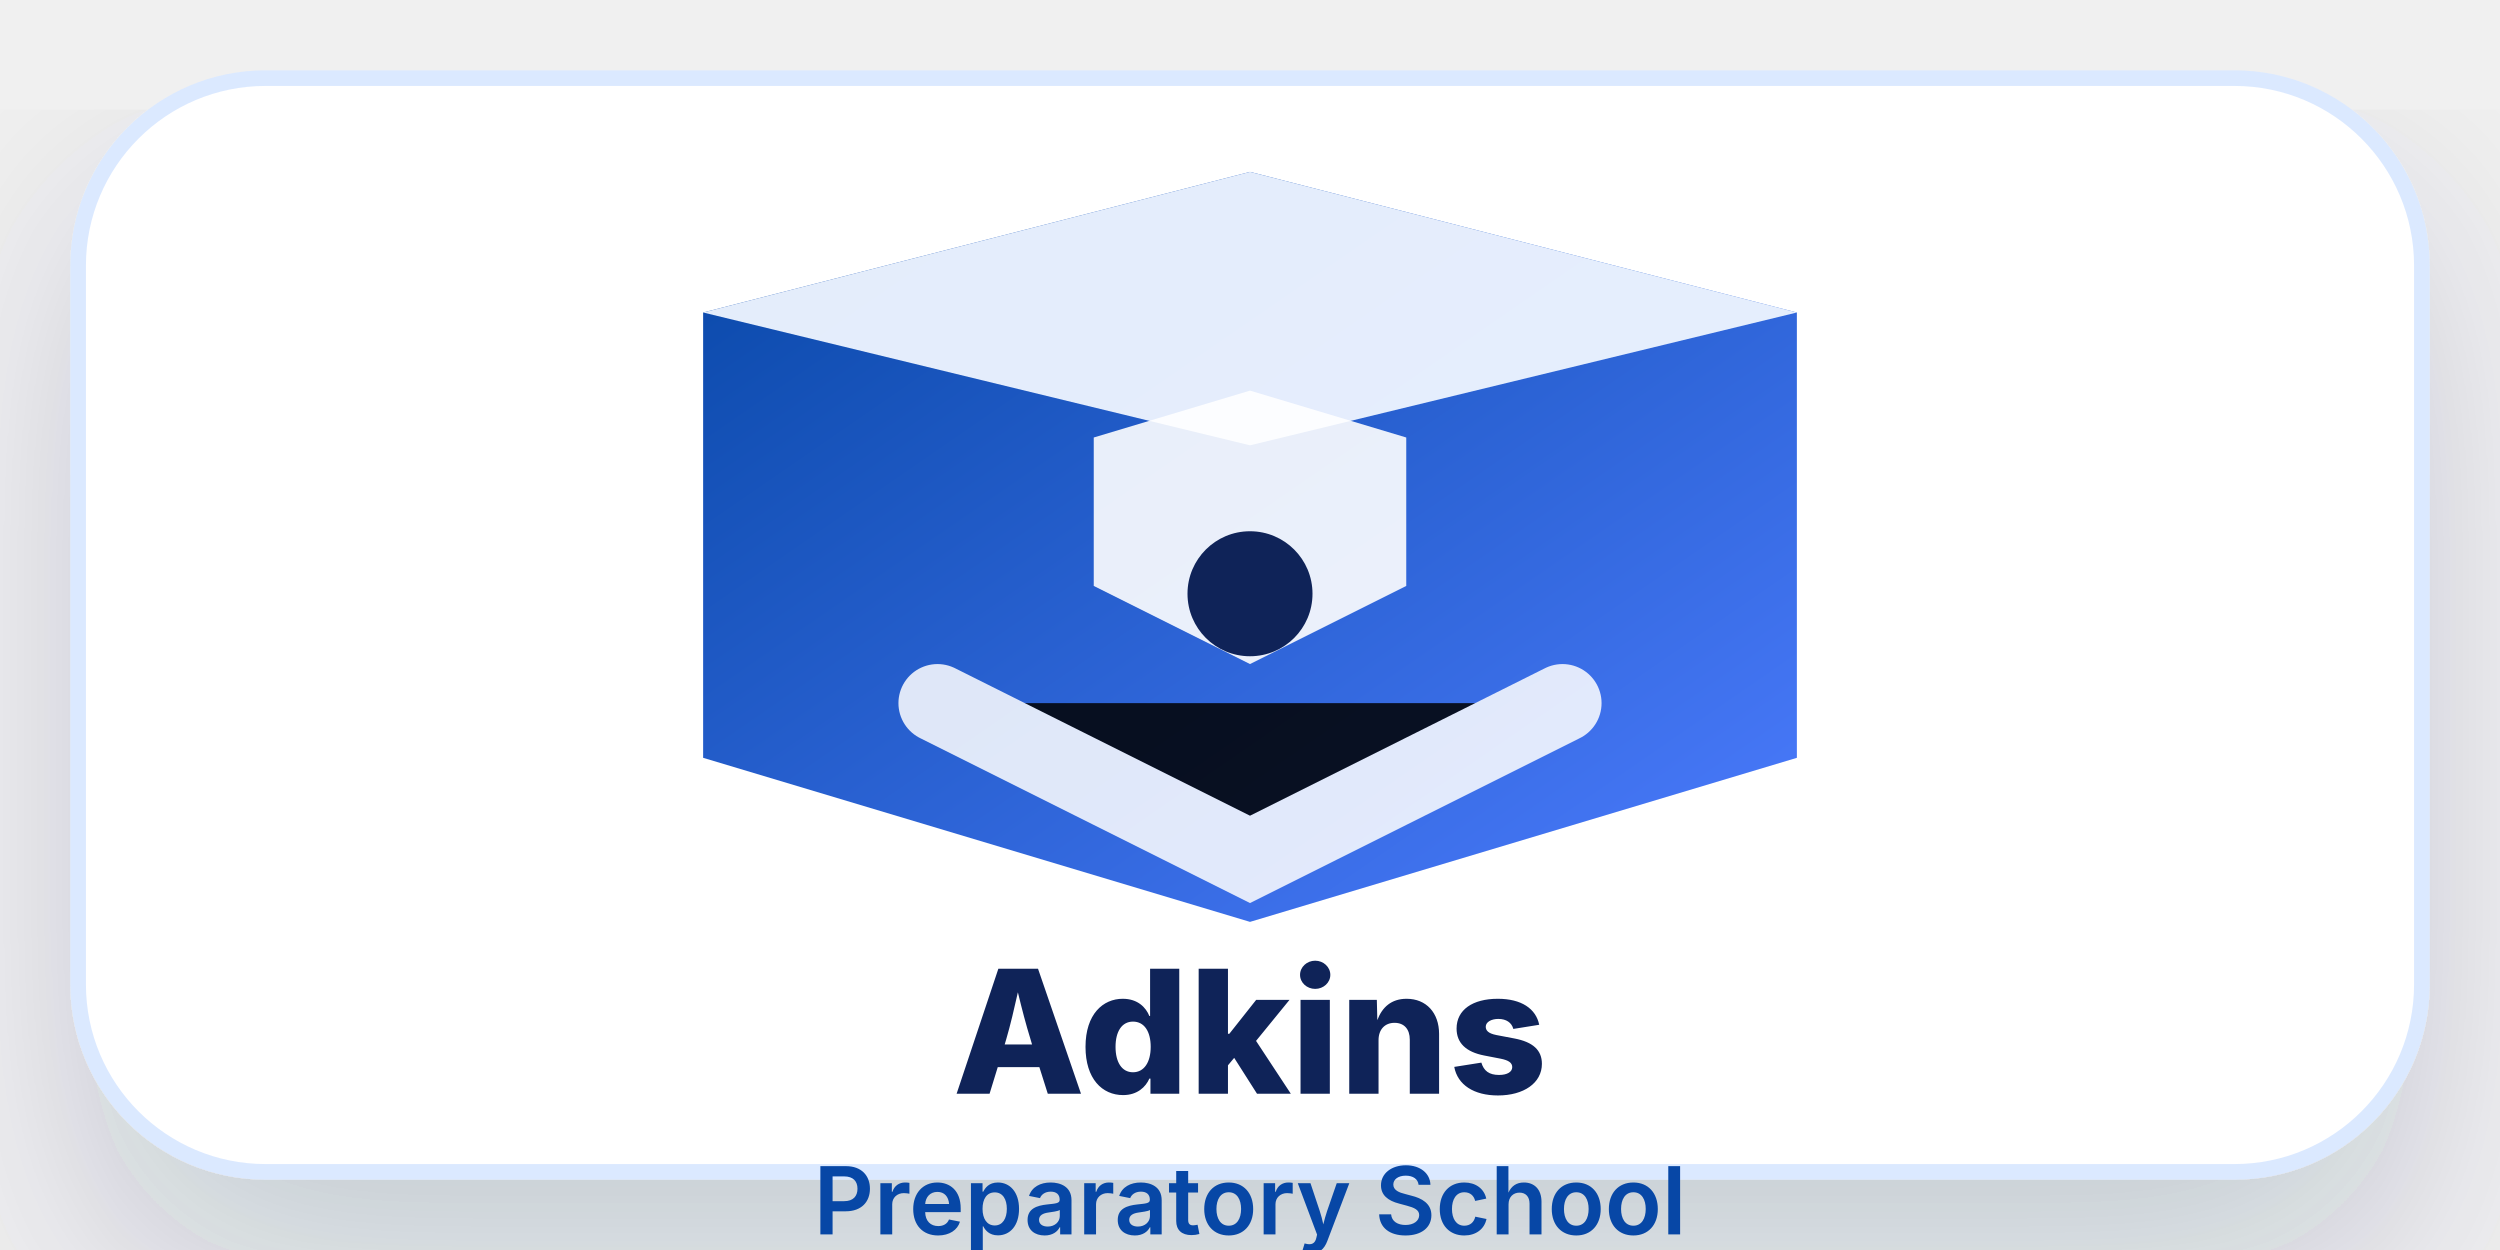
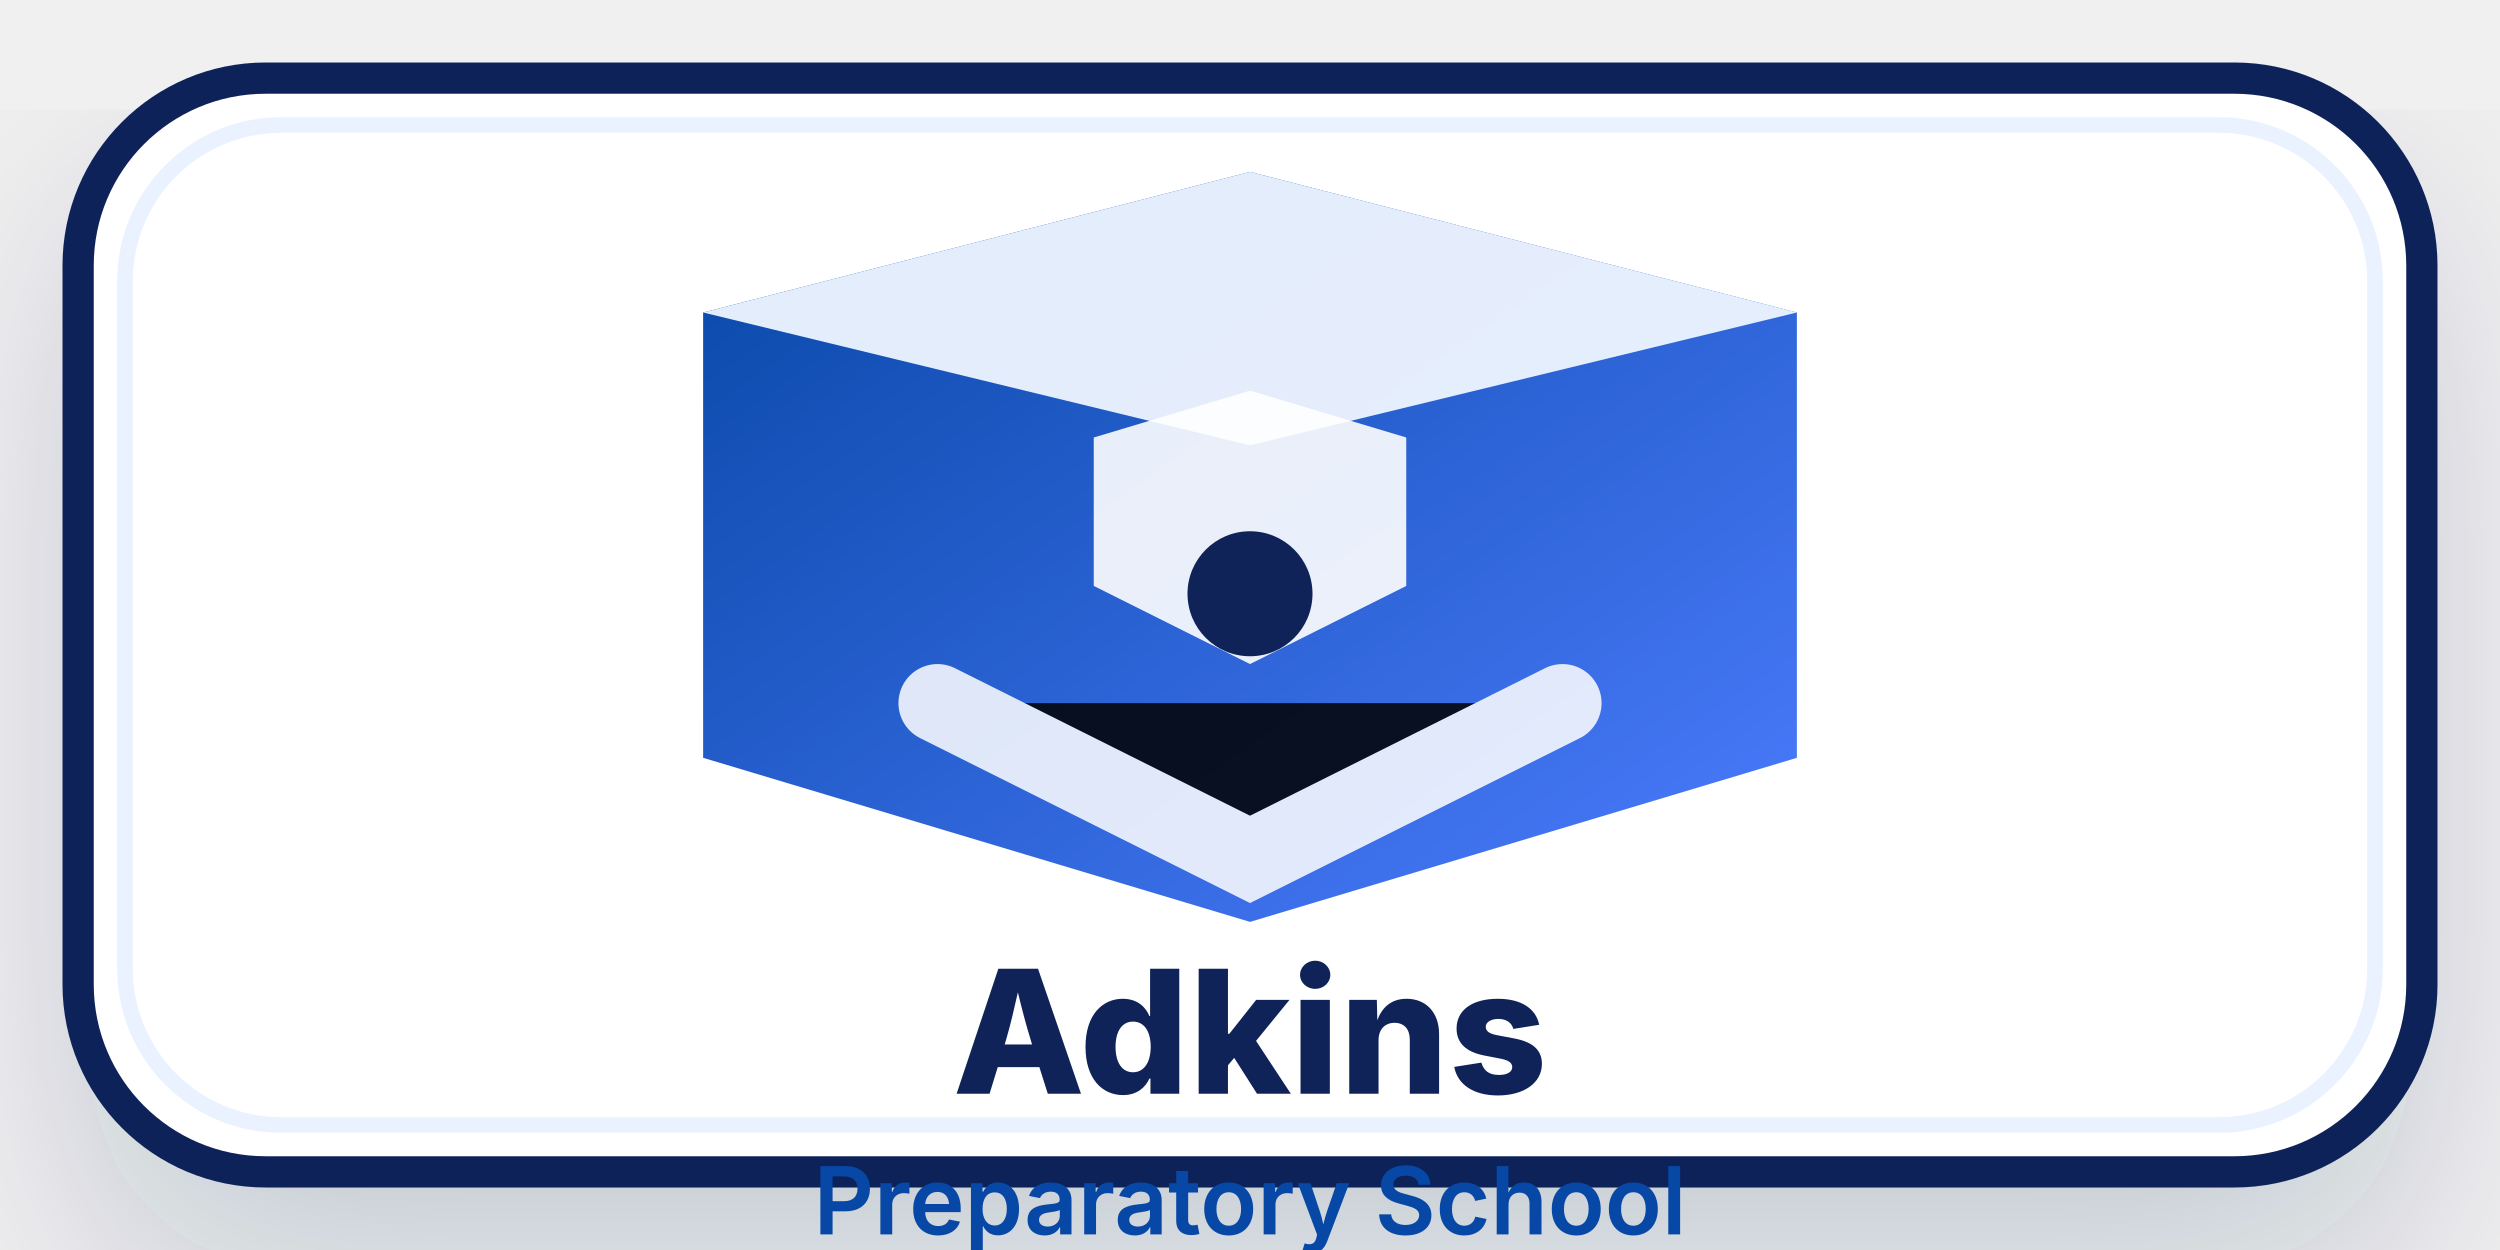
<svg xmlns="http://www.w3.org/2000/svg" viewBox="0 0 320 160">
  <defs>
    <linearGradient id="logoGrad" x1="0" y1="0" x2="1" y2="1">
      <stop offset="0%" stop-color="#0747a6" />
      <stop offset="100%" stop-color="#4d7cff" />
    </linearGradient>
    <filter id="shadow" x="-20%" y="-20%" width="140%" height="140%">
      <feDropShadow dx="0" dy="14" stdDeviation="16" flood-color="#0f2358" flood-opacity="0.18" />
    </filter>
  </defs>
-   <rect x="10" y="10" width="300" height="140" rx="24" fill="#fff" stroke="#dbe9ff" stroke-width="2" filter="url(#shadow)" />
+   <rect x="10" y="10" width="300" height="140" rx="24" fill="#fff" stroke="#0f2358" stroke-width="4" filter="url(#shadow)" />
+   <rect x="16" y="16" width="288" height="128" rx="20" fill="none" stroke="#eaf2ff" stroke-width="2" />
  <path d="M90 40L160 22L230 40V97L160 118L90 97Z" fill="url(#logoGrad)" />
  <path d="M160 22L230 40L160 57L90 40L160 22Z" fill="#eef5ff" opacity="0.95" />
  <path d="M140 75L160 85L180 75V56L160 50L140 56V75Z" fill="#fff" opacity="0.9" />
  <circle cx="160" cy="76" r="8" fill="#0f2358" />
  <path d="M120 90L160 110L200 90" stroke="#fff" stroke-width="10" stroke-linecap="round" opacity="0.85" />
  <text x="160" y="140" text-anchor="middle" font-family="Inter, sans-serif" font-size="22" font-weight="800" fill="#0f2358">Adkins</text>
  <text x="160" y="158" text-anchor="middle" font-family="Inter, sans-serif" font-size="12" font-weight="600" fill="#0747a6">Preparatory School</text>
</svg>
